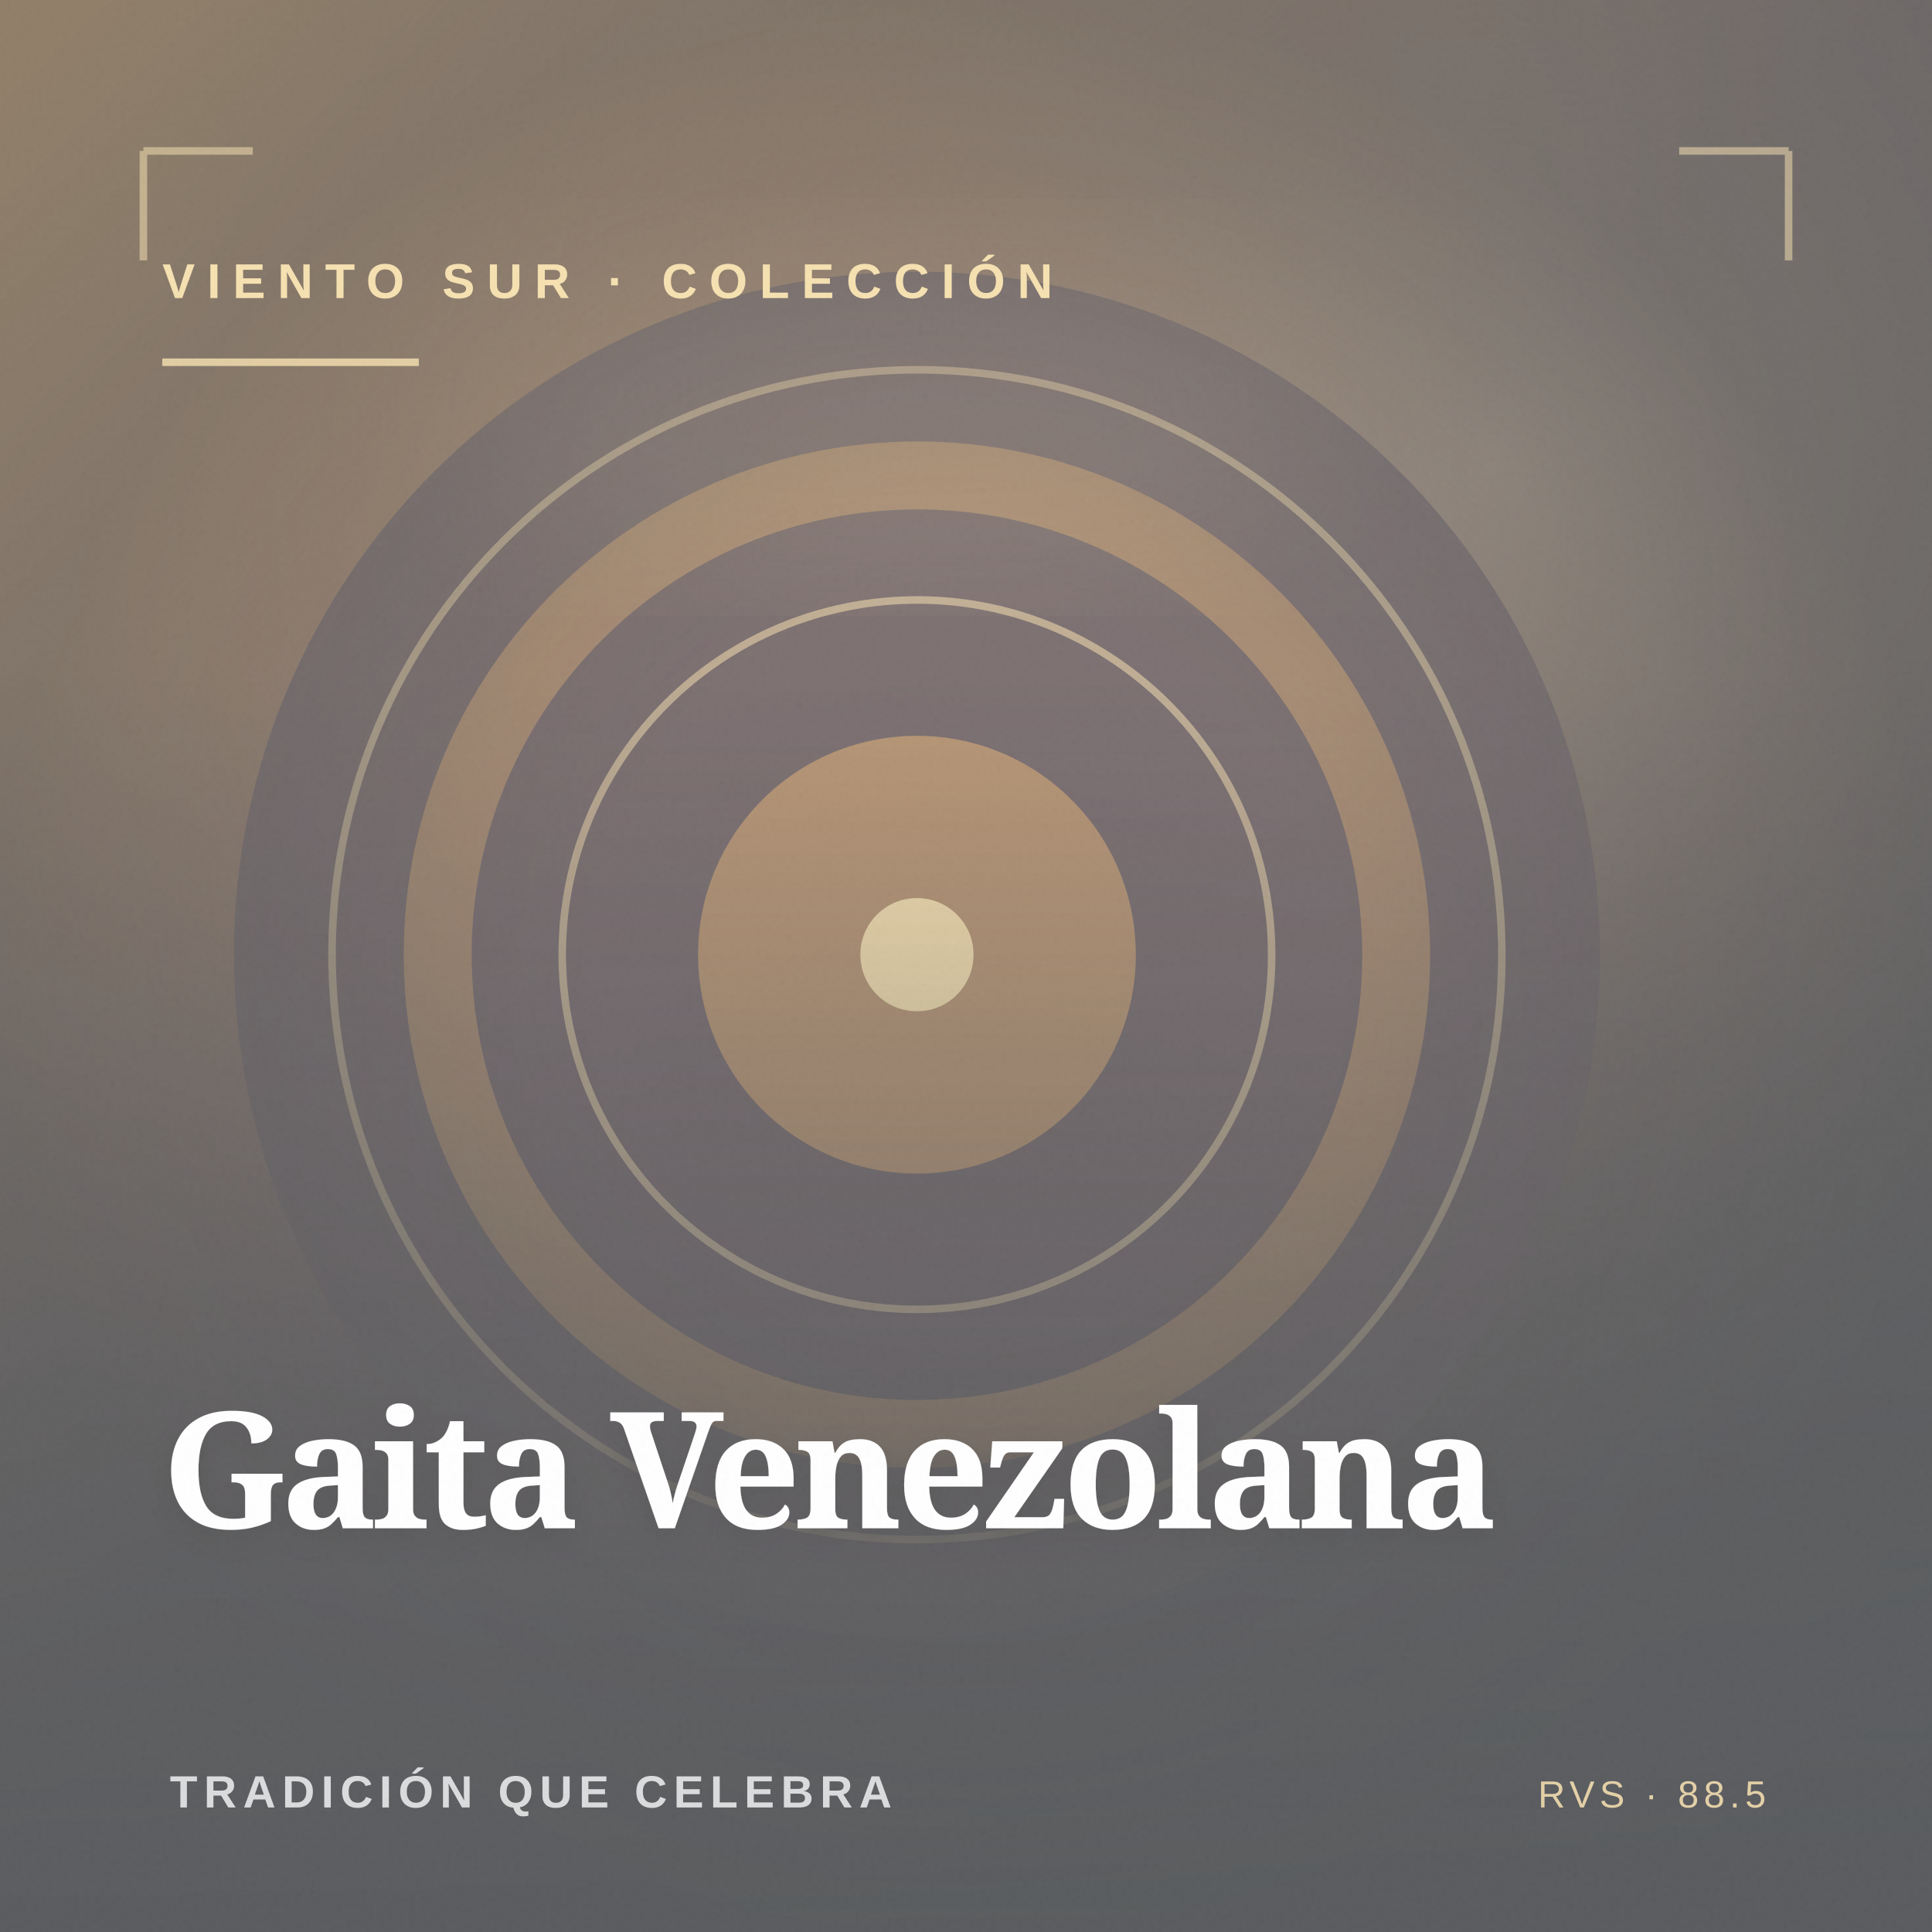
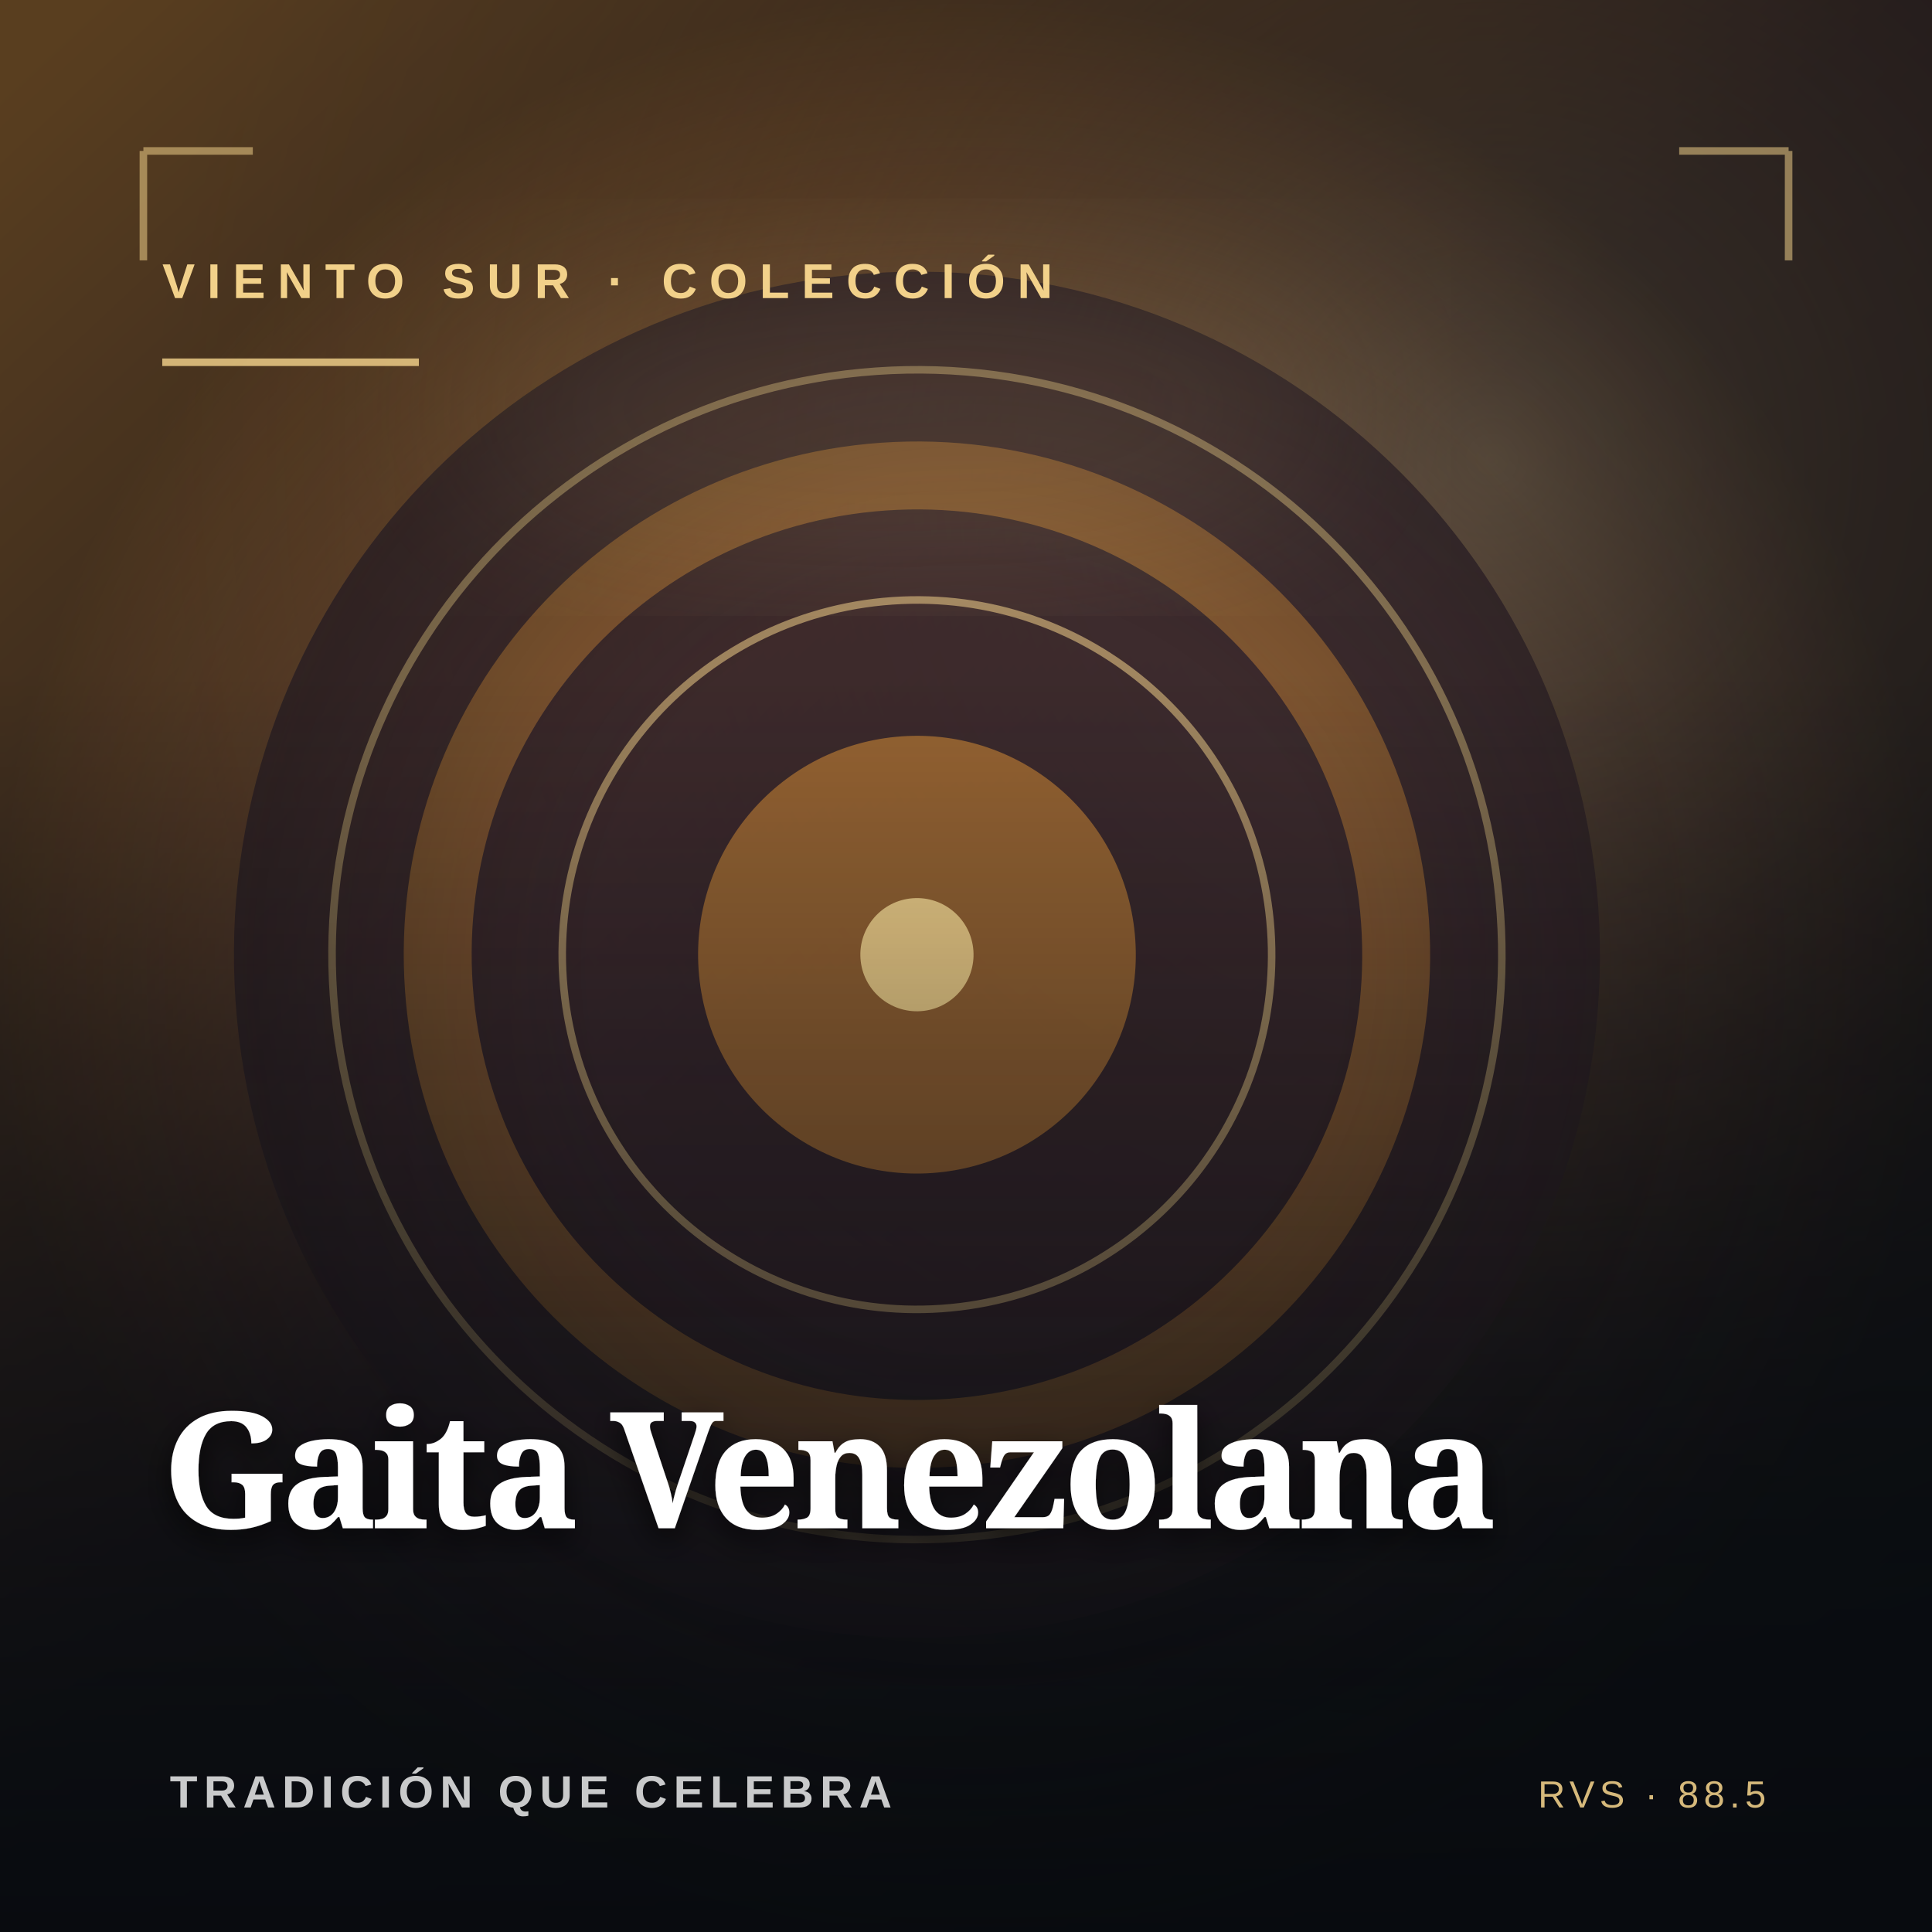
<svg xmlns="http://www.w3.org/2000/svg" viewBox="0 0 512 512" role="img" aria-label="Portada de álbum: Gaita Venezolana">
  <defs>
    <linearGradient id="bg" x1=".04" y1=".02" x2=".94" y2=".98">
      <stop stop-color="#bc7c34" />
      <stop offset=".48" stop-color="#34242a" />
      <stop offset="1" stop-color="#101419" />
    </linearGradient>
    <radialGradient id="wash" cx=".77" cy=".24" r=".69">
      <stop stop-color="#f2d18a" stop-opacity=".36" />
      <stop offset=".55" stop-color="#bc7c34" stop-opacity=".13" />
      <stop offset="1" stop-color="#34242a" stop-opacity="0" />
    </radialGradient>
    <linearGradient id="shade" x1="0" y1="0" x2="0" y2="1">
      <stop offset=".35" stop-color="#080b0f" stop-opacity="0" />
      <stop offset=".68" stop-color="#080b0f" stop-opacity=".5" />
      <stop offset="1" stop-color="#080b0f" stop-opacity=".96" />
    </linearGradient>
    <radialGradient id="vignette">
      <stop offset=".38" stop-color="#080b0e" stop-opacity="0" />
      <stop offset="1" stop-color="#080b0e" stop-opacity=".55" />
    </radialGradient>
    <filter id="blur">
      <feGaussianBlur stdDeviation="24" />
-     </filter>
-     <filter id="grain">
-       <feTurbulence type="fractalNoise" baseFrequency=".72" numOctaves="3" seed="33" stitchTiles="stitch" />
-       <feColorMatrix type="saturate" values="0" />
-       <feComponentTransfer>
-         <feFuncA type="table" tableValues="0 .26" />
-       </feComponentTransfer>
-       <feBlend in="SourceGraphic" mode="soft-light" />
    </filter>
    <filter id="shadow" x="-20%" y="-30%" width="140%" height="170%">
      <feGaussianBlur in="SourceAlpha" stdDeviation="4" result="blur" />
      <feOffset dy="3" />
      <feComponentTransfer>
        <feFuncA type="linear" slope=".65" />
      </feComponentTransfer>
      <feMerge>
        <feMergeNode />
        <feMergeNode in="SourceGraphic" />
      </feMerge>
    </filter>
  </defs>
  <path fill="url(#bg)" d="M0 0h512v512H0z" />
  <path fill="url(#wash)" d="M0 0h512v512H0z" />
  <g>
    <g transform="rotate(-4 243 253)">
      <circle cx="243" cy="253" r="181" fill="#34242a" opacity=".8" />
      <circle cx="243" cy="253" r="155" fill="none" stroke="#f2d18a" stroke-width="2" opacity=".5" />
      <circle cx="243" cy="253" r="127" fill="none" stroke="#bc7c34" stroke-width="18" opacity=".55" />
      <circle cx="243" cy="253" r="94" fill="none" stroke="#f2d18a" stroke-width="2" opacity=".55" />
      <circle cx="243" cy="253" r="58" fill="#bc7c34" opacity=".7" />
      <circle cx="243" cy="253" r="15" fill="#f2d18a" />
    </g>
  </g>
  <ellipse cx="238" cy="108" rx="122" ry="46" fill="#f2d18a" opacity=".12" filter="url(#blur)" />
  <path fill="url(#shade)" d="M0 0h512v512H0z" />
  <path fill="url(#vignette)" d="M0 0h512v512H0z" />
  <path d="M38 40h29m-29 0v29m436-29h-29m29 0v29" fill="none" stroke="#f2d18a" stroke-width="2" opacity=".53" />
  <text x="43" y="79" fill="#f2d18a" font-family="Arial,sans-serif" font-size="13" font-weight="700" letter-spacing="3.2">VIENTO SUR  ·  COLECCIÓN</text>
  <path d="M43 96h68" stroke="#f2d18a" stroke-width="2" opacity=".82" />
  <g filter="url(#shadow)">
    <text x="43" y="405" class="title" fill="#fff" font-family="Georgia,serif" font-weight="700" letter-spacing="-1.6" font-size="43">Gaita Venezolana</text>
  </g>
  <text x="45" y="479" fill="#fff" fill-opacity=".78" font-family="Arial,sans-serif" font-size="12" font-weight="700" letter-spacing="1.7">TRADICIÓN QUE CELEBRA</text>
  <text x="468" y="479" text-anchor="end" fill="#f2d18a" fill-opacity=".88" font-family="Arial,sans-serif" font-size="10" letter-spacing="1.3">RVS  ·  88.5</text>
-   <g filter="url(#grain)" opacity=".34">
-     <path fill="#fff" d="M0 0h512v512H0z" />
-   </g>
</svg>
